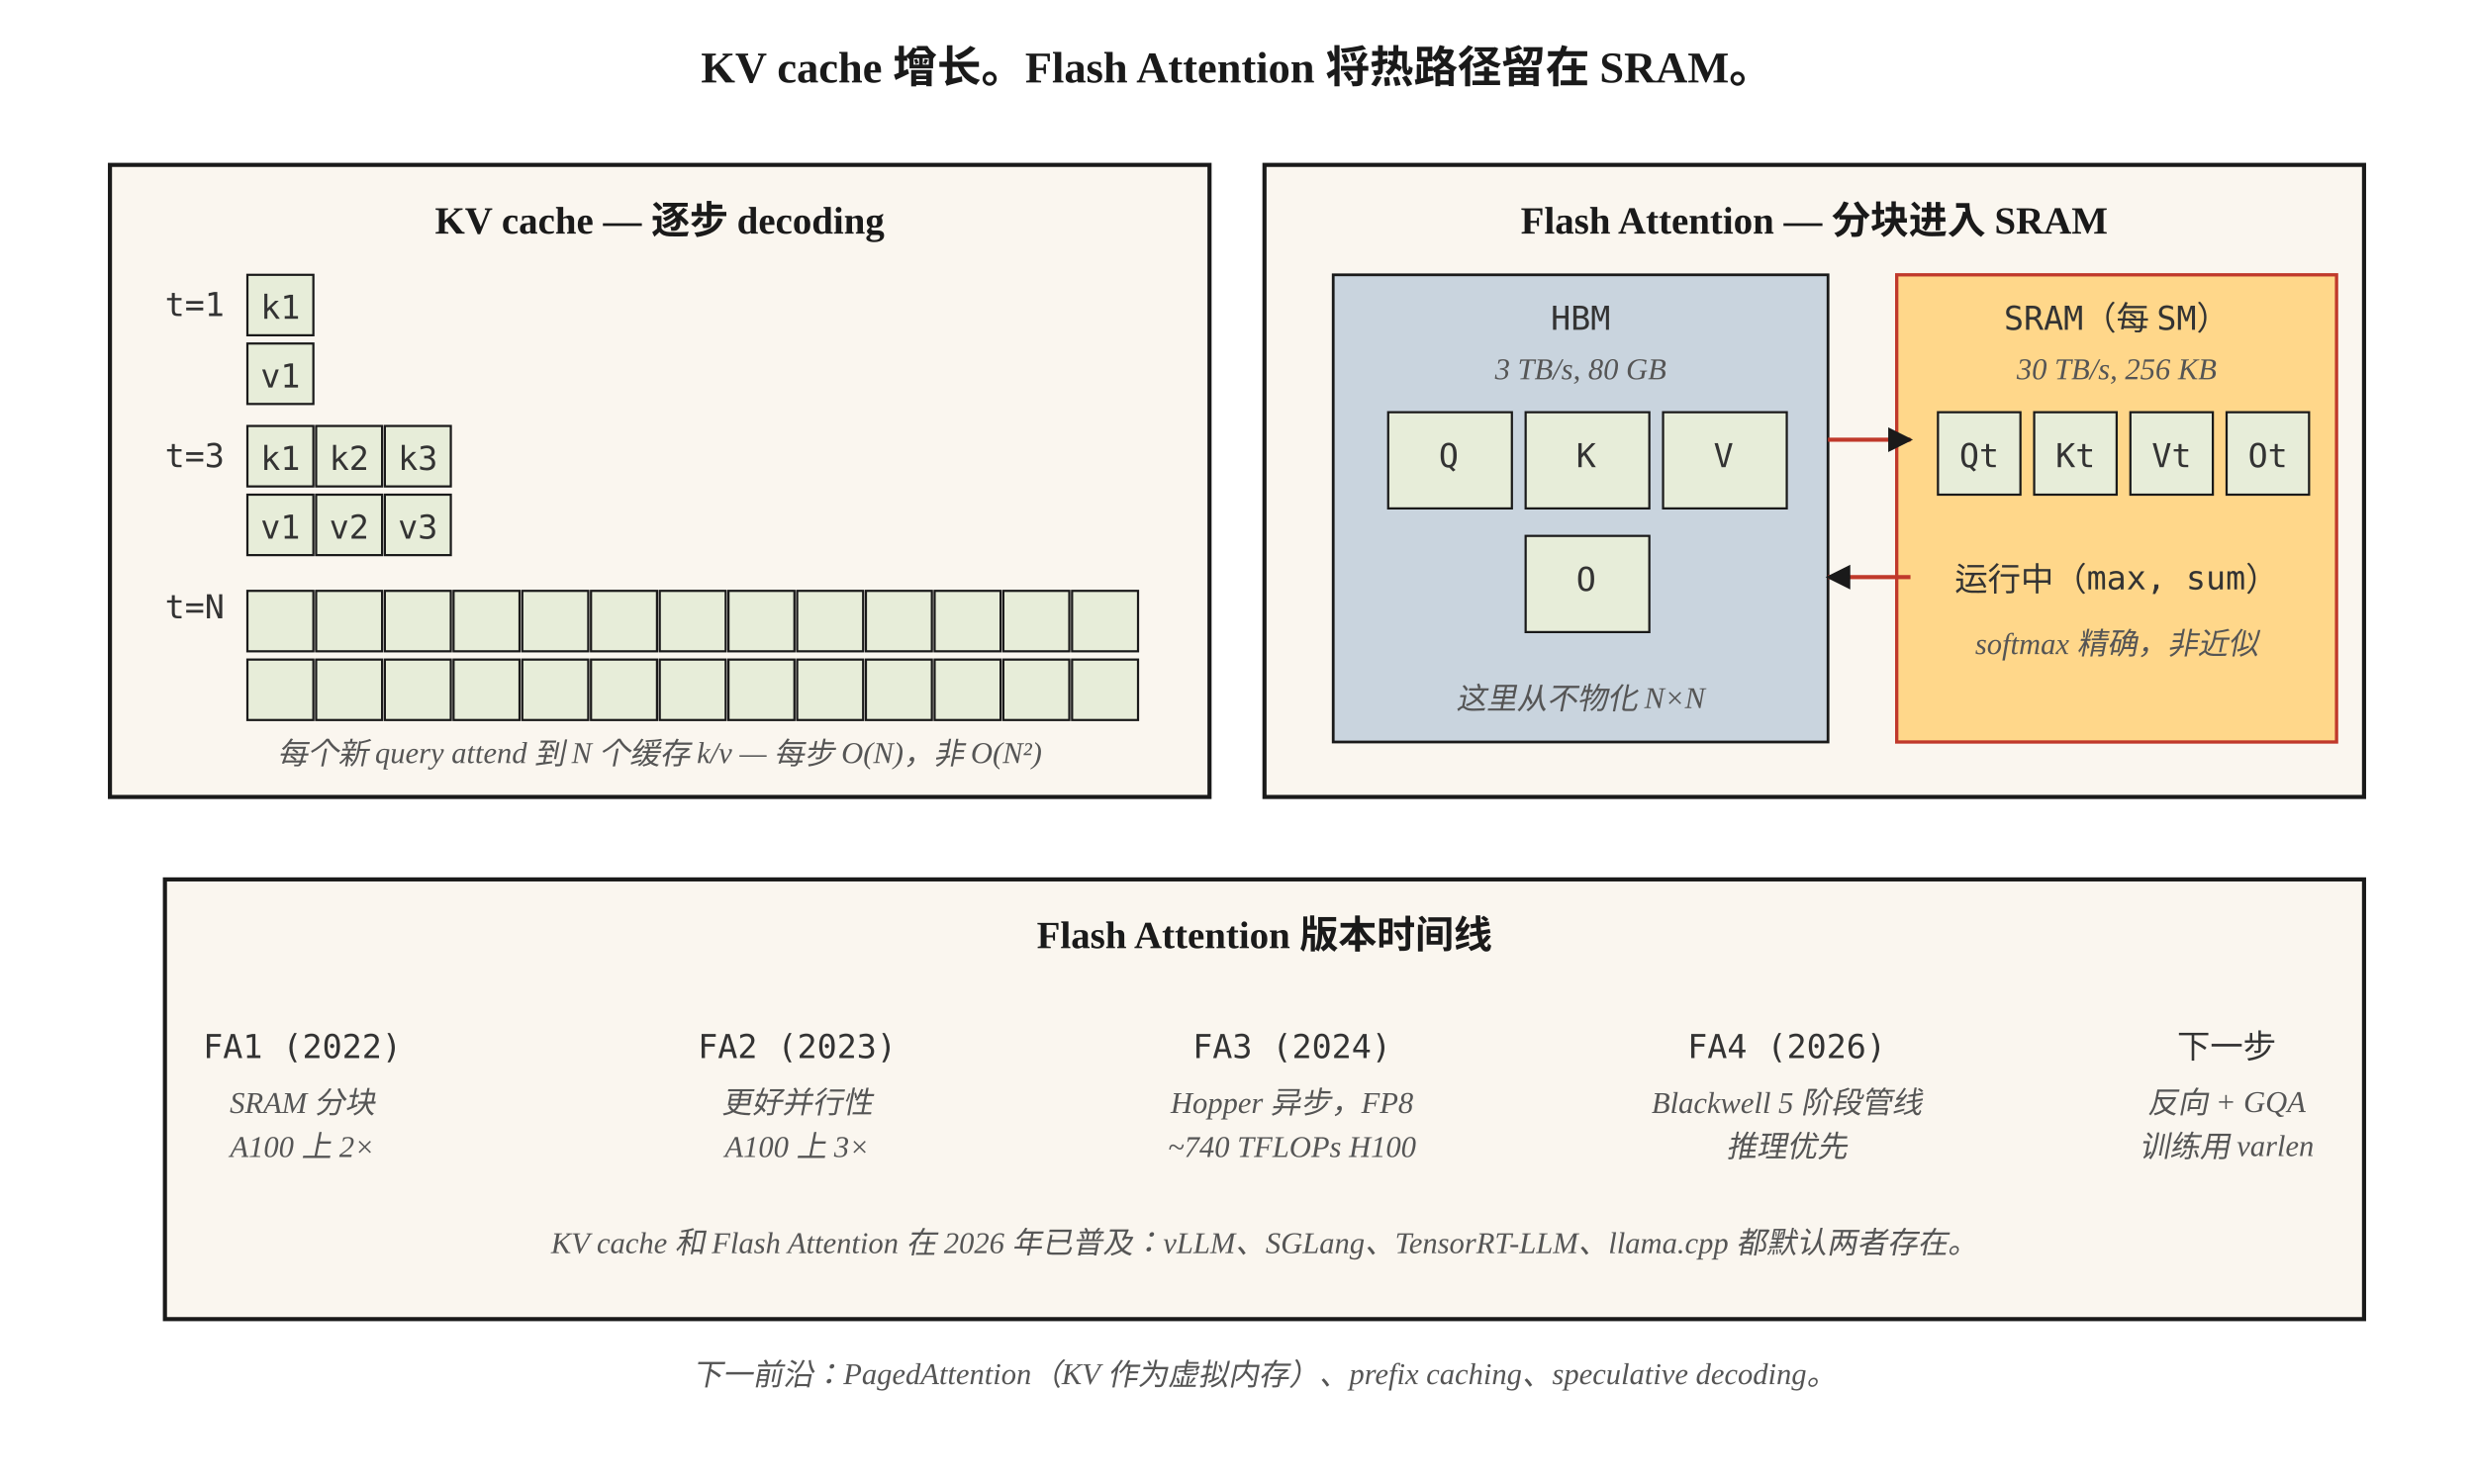
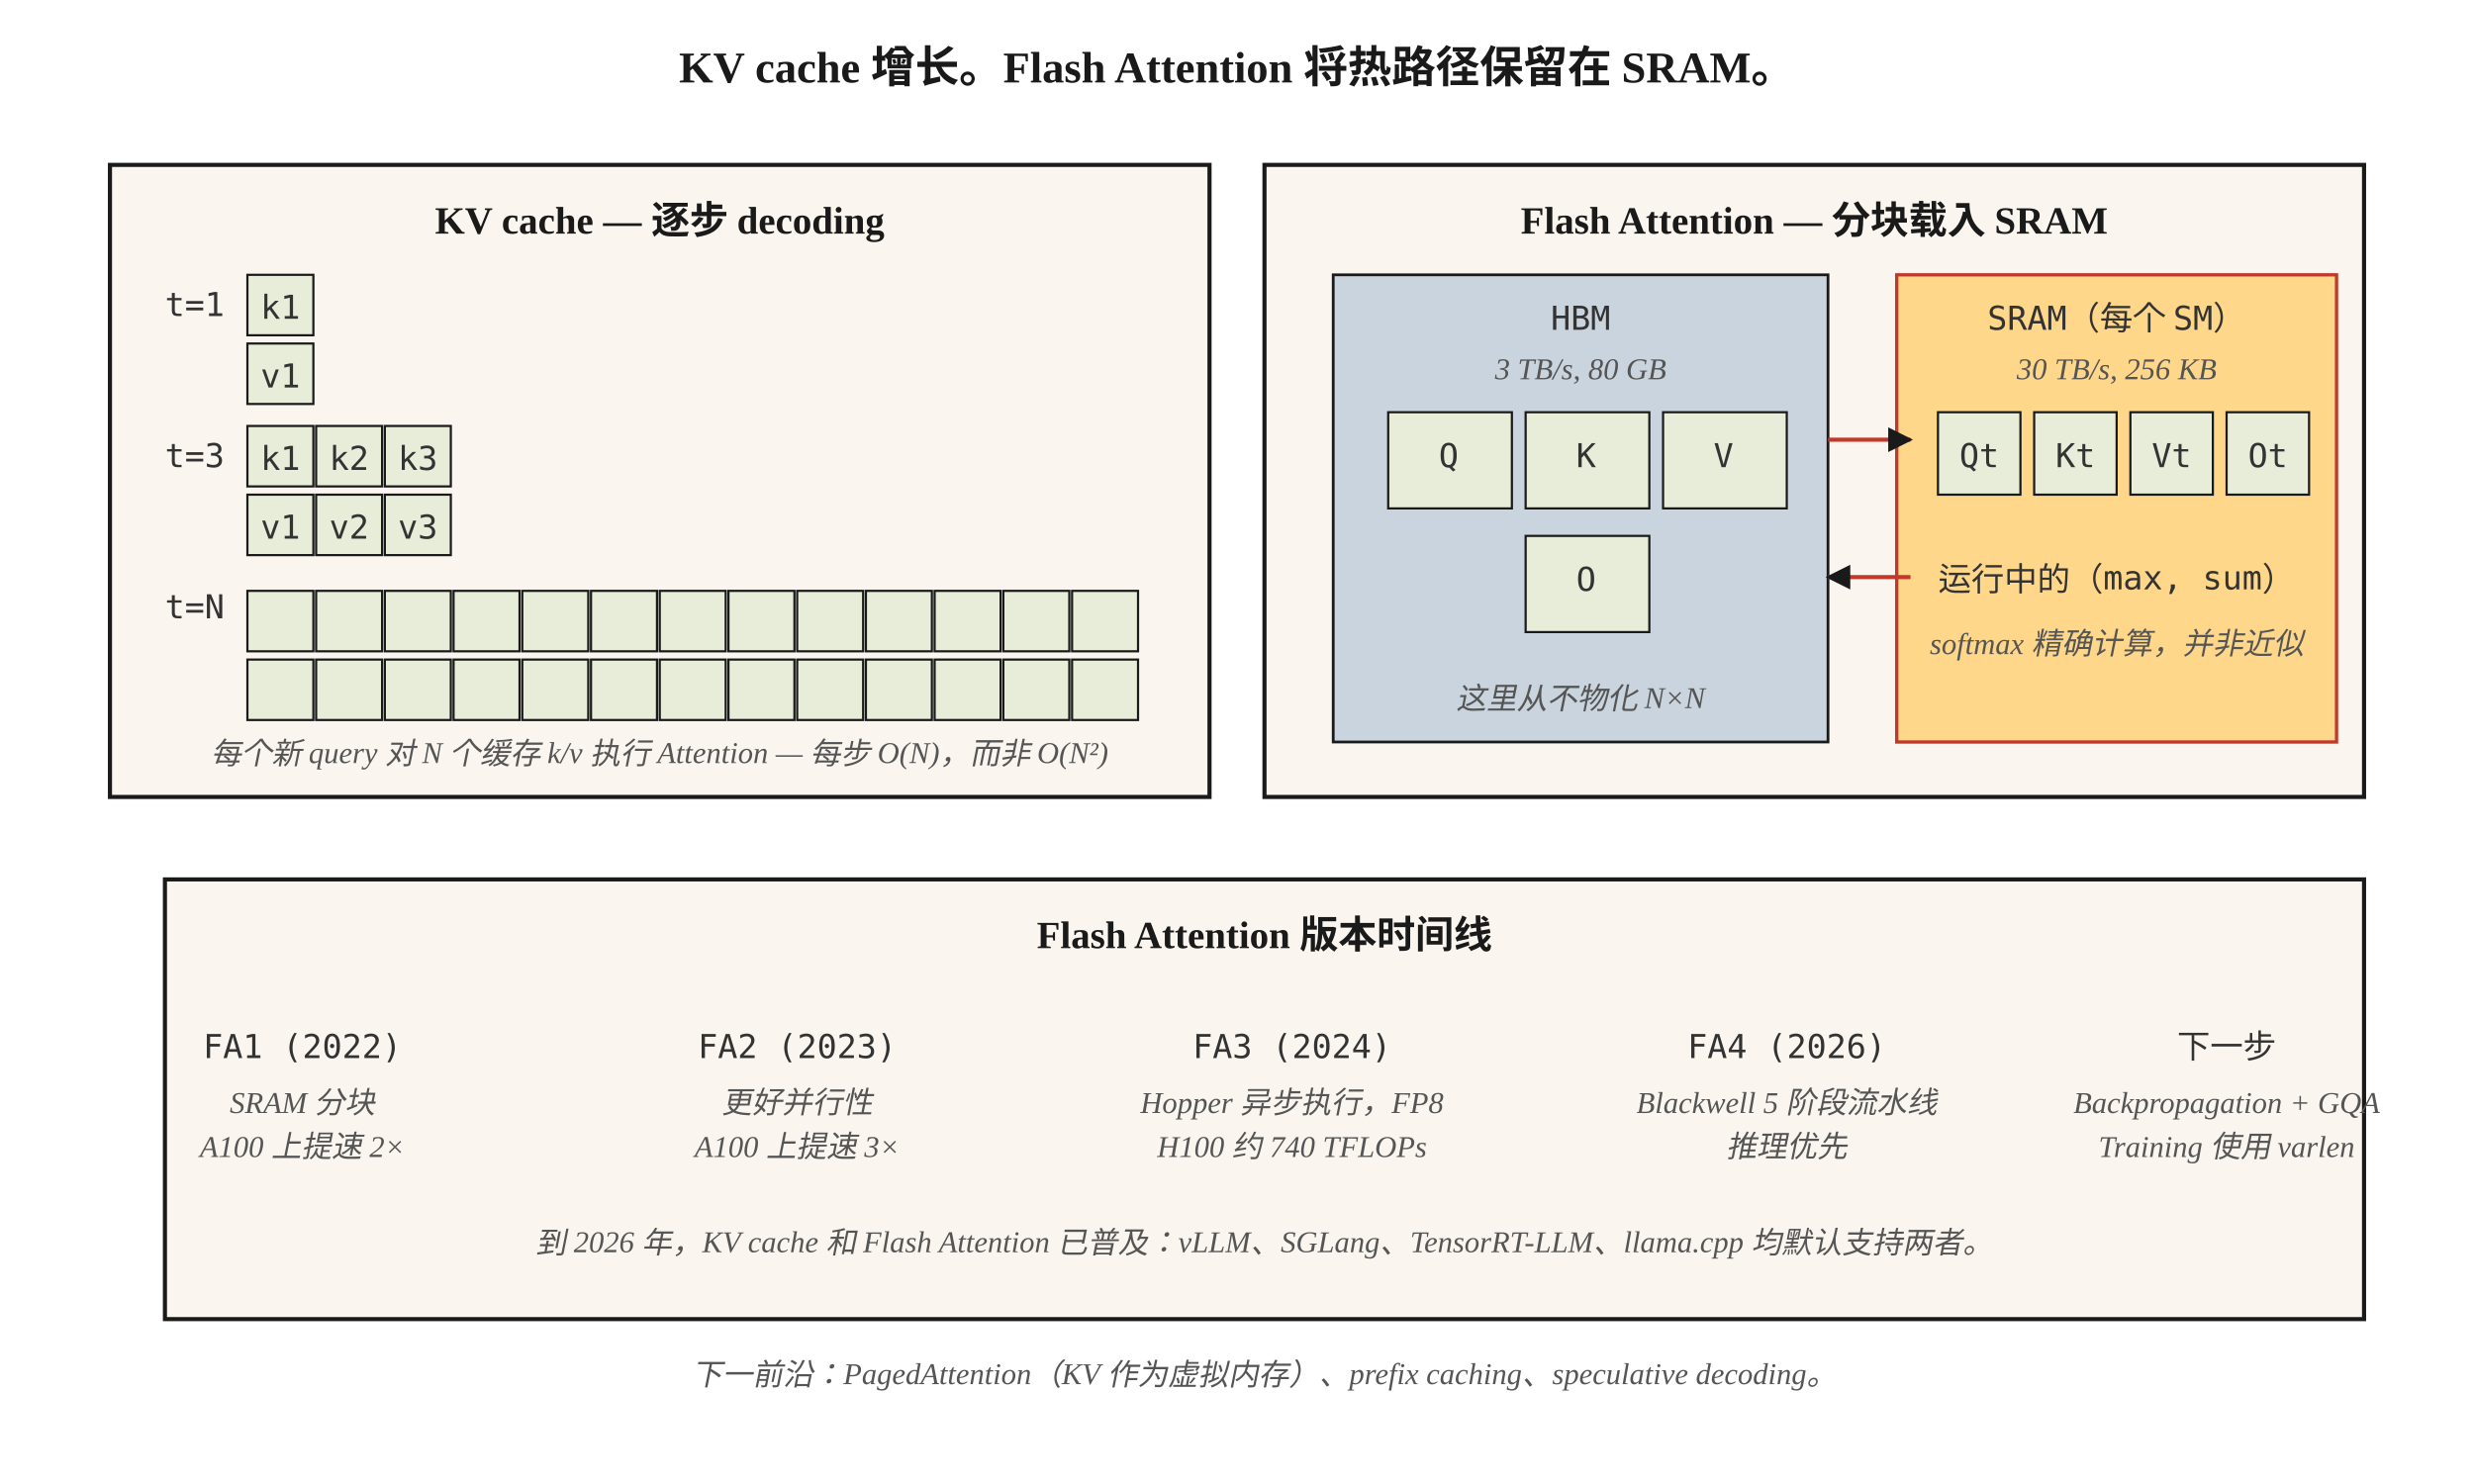
<svg xmlns="http://www.w3.org/2000/svg" viewBox="0 0 900 540" font-family="Georgia, 'Times New Roman', serif">
  <defs>
    <marker id="arrow" viewBox="0 0 10 10" refX="9" refY="5" markerWidth="6" markerHeight="6" orient="auto">
      <path d="M0,0 L10,5 L0,10 z" fill="#1a1a1a" />
    </marker>
    <style>
      .box { fill: #faf6ef; stroke: #1a1a1a; stroke-width: 1.5; }
      .hot { fill: #fff1d6; stroke: #c0392b; stroke-width: 1.5; }
      .hbm { fill: #c9d4de; stroke: #1a1a1a; stroke-width: 1; }
      .sram { fill: #ffd78a; stroke: #c0392b; stroke-width: 1.2; }
      .kv { fill: #e7edd9; stroke: #1a1a1a; stroke-width: 0.8; }
      .label { font-size: 14px; font-weight: 600; fill: #1a1a1a; }
      .content { font-size: 12px; fill: #333; font-family: 'Menlo', monospace; }
      .caption { font-size: 11px; fill: #555; font-style: italic; }
      .title { font-size: 16px; font-weight: 700; fill: #1a1a1a; }
    </style>
  </defs>
-   <text x="450" y="30" text-anchor="middle" class="title">KV cache 增长。Flash Attention 将热路径留在 SRAM。</text>
+   <text x="450" y="30" text-anchor="middle" class="title">KV cache 增长。Flash Attention 将热路径保留在 SRAM。</text>
  <rect x="40" y="60" width="400" height="230" class="box" />
  <text x="240" y="85" text-anchor="middle" class="label">KV cache — 逐步 decoding</text>
  <text x="60" y="115" class="content">t=1</text>
  <rect x="90" y="100" width="24" height="22" class="kv" />
  <text x="102" y="116" text-anchor="middle" class="content">k1</text>
  <rect x="90" y="125" width="24" height="22" class="kv" />
  <text x="102" y="141" text-anchor="middle" class="content">v1</text>
  <text x="60" y="170" class="content">t=3</text>
  <rect x="90" y="155" width="24" height="22" class="kv" />
  <text x="102" y="171" text-anchor="middle" class="content">k1</text>
  <rect x="115" y="155" width="24" height="22" class="kv" />
  <text x="127" y="171" text-anchor="middle" class="content">k2</text>
  <rect x="140" y="155" width="24" height="22" class="kv" />
  <text x="152" y="171" text-anchor="middle" class="content">k3</text>
  <rect x="90" y="180" width="24" height="22" class="kv" />
  <text x="102" y="196" text-anchor="middle" class="content">v1</text>
  <rect x="115" y="180" width="24" height="22" class="kv" />
  <text x="127" y="196" text-anchor="middle" class="content">v2</text>
  <rect x="140" y="180" width="24" height="22" class="kv" />
  <text x="152" y="196" text-anchor="middle" class="content">v3</text>
  <text x="60" y="225" class="content">t=N</text>
  <rect x="90" y="215" width="24" height="22" class="kv" />
  <rect x="115" y="215" width="24" height="22" class="kv" />
  <rect x="140" y="215" width="24" height="22" class="kv" />
  <rect x="165" y="215" width="24" height="22" class="kv" />
  <rect x="190" y="215" width="24" height="22" class="kv" />
  <rect x="215" y="215" width="24" height="22" class="kv" />
  <rect x="240" y="215" width="24" height="22" class="kv" />
  <rect x="265" y="215" width="24" height="22" class="kv" />
  <rect x="290" y="215" width="24" height="22" class="kv" />
  <rect x="315" y="215" width="24" height="22" class="kv" />
  <rect x="340" y="215" width="24" height="22" class="kv" />
  <rect x="365" y="215" width="24" height="22" class="kv" />
  <rect x="390" y="215" width="24" height="22" class="kv" />
  <rect x="90" y="240" width="24" height="22" class="kv" />
  <rect x="115" y="240" width="24" height="22" class="kv" />
  <rect x="140" y="240" width="24" height="22" class="kv" />
  <rect x="165" y="240" width="24" height="22" class="kv" />
  <rect x="190" y="240" width="24" height="22" class="kv" />
  <rect x="215" y="240" width="24" height="22" class="kv" />
  <rect x="240" y="240" width="24" height="22" class="kv" />
  <rect x="265" y="240" width="24" height="22" class="kv" />
  <rect x="290" y="240" width="24" height="22" class="kv" />
  <rect x="315" y="240" width="24" height="22" class="kv" />
  <rect x="340" y="240" width="24" height="22" class="kv" />
  <rect x="365" y="240" width="24" height="22" class="kv" />
  <rect x="390" y="240" width="24" height="22" class="kv" />
-   <text x="240" y="278" text-anchor="middle" class="caption">每个新 query attend 到 N 个缓存 k/v — 每步 O(N)，非 O(N²)</text>
+   <text x="240" y="278" text-anchor="middle" class="caption">每个新 query 对 N 个缓存 k/v 执行 Attention — 每步 O(N)，而非 O(N²)</text>
  <rect x="460" y="60" width="400" height="230" class="box" />
-   <text x="660" y="85" text-anchor="middle" class="label">Flash Attention — 分块进入 SRAM</text>
+   <text x="660" y="85" text-anchor="middle" class="label">Flash Attention — 分块载入 SRAM</text>
  <rect x="485" y="100" width="180" height="170" class="hbm" />
  <text x="575" y="120" text-anchor="middle" class="content">HBM</text>
  <text x="575" y="138" text-anchor="middle" class="caption">3 TB/s, 80 GB</text>
  <rect x="505" y="150" width="45" height="35" class="kv" />
  <text x="527" y="170" text-anchor="middle" class="content">Q</text>
  <rect x="555" y="150" width="45" height="35" class="kv" />
  <text x="577" y="170" text-anchor="middle" class="content">K</text>
  <rect x="605" y="150" width="45" height="35" class="kv" />
  <text x="627" y="170" text-anchor="middle" class="content">V</text>
  <rect x="555" y="195" width="45" height="35" class="kv" />
  <text x="577" y="215" text-anchor="middle" class="content">O</text>
  <text x="575" y="258" text-anchor="middle" class="caption">这里从不物化 N×N</text>
  <rect x="690" y="100" width="160" height="170" class="sram" />
-   <text x="770" y="120" text-anchor="middle" class="content">SRAM（每 SM）</text>
+   <text x="770" y="120" text-anchor="middle" class="content">SRAM（每个 SM）</text>
  <text x="770" y="138" text-anchor="middle" class="caption">30 TB/s, 256 KB</text>
  <rect x="705" y="150" width="30" height="30" class="kv" />
  <text x="720" y="170" text-anchor="middle" class="content">Qt</text>
  <rect x="740" y="150" width="30" height="30" class="kv" />
  <text x="755" y="170" text-anchor="middle" class="content">Kt</text>
  <rect x="775" y="150" width="30" height="30" class="kv" />
  <text x="790" y="170" text-anchor="middle" class="content">Vt</text>
  <rect x="810" y="150" width="30" height="30" class="kv" />
  <text x="825" y="170" text-anchor="middle" class="content">Ot</text>
-   <text x="770" y="215" text-anchor="middle" class="content">运行中（max, sum）</text>
-   <text x="770" y="238" text-anchor="middle" class="caption">softmax 精确，非近似</text>
+   <text x="770" y="215" text-anchor="middle" class="content">运行中的（max, sum）</text>
+   <text x="770" y="238" text-anchor="middle" class="caption">softmax 精确计算，并非近似</text>
  <line x1="665" y1="160" x2="695" y2="160" stroke="#c0392b" stroke-width="1.5" marker-end="url(#arrow)" />
  <line x1="695" y1="210" x2="665" y2="210" stroke="#c0392b" stroke-width="1.5" marker-end="url(#arrow)" />
  <rect x="60" y="320" width="800" height="160" class="box" />
  <text x="460" y="345" text-anchor="middle" class="label">Flash Attention 版本时间线</text>
  <text x="110" y="385" text-anchor="middle" class="content">FA1 (2022)</text>
  <text x="110" y="405" text-anchor="middle" class="caption">SRAM 分块</text>
-   <text x="110" y="421" text-anchor="middle" class="caption">A100 上 2×</text>
+   <text x="110" y="421" text-anchor="middle" class="caption">A100 上提速 2×</text>
  <text x="290" y="385" text-anchor="middle" class="content">FA2 (2023)</text>
  <text x="290" y="405" text-anchor="middle" class="caption">更好并行性</text>
-   <text x="290" y="421" text-anchor="middle" class="caption">A100 上 3×</text>
+   <text x="290" y="421" text-anchor="middle" class="caption">A100 上提速 3×</text>
  <text x="470" y="385" text-anchor="middle" class="content">FA3 (2024)</text>
-   <text x="470" y="405" text-anchor="middle" class="caption">Hopper 异步，FP8</text>
-   <text x="470" y="421" text-anchor="middle" class="caption">~740 TFLOPs H100</text>
+   <text x="470" y="405" text-anchor="middle" class="caption">Hopper 异步执行，FP8</text>
+   <text x="470" y="421" text-anchor="middle" class="caption">H100 约 740 TFLOPs</text>
  <text x="650" y="385" text-anchor="middle" class="content">FA4 (2026)</text>
-   <text x="650" y="405" text-anchor="middle" class="caption">Blackwell 5 阶段管线</text>
+   <text x="650" y="405" text-anchor="middle" class="caption">Blackwell 5 阶段流水线</text>
  <text x="650" y="421" text-anchor="middle" class="caption">推理优先</text>
  <text x="810" y="385" text-anchor="middle" class="content">下一步</text>
-   <text x="810" y="405" text-anchor="middle" class="caption">反向 + GQA</text>
-   <text x="810" y="421" text-anchor="middle" class="caption">训练用 varlen</text>
-   <text x="460" y="456" text-anchor="middle" class="caption">KV cache 和 Flash Attention 在 2026 年已普及：vLLM、SGLang、TensorRT-LLM、llama.cpp 都默认两者存在。</text>
+   <text x="810" y="405" text-anchor="middle" class="caption">Backpropagation + GQA</text>
+   <text x="810" y="421" text-anchor="middle" class="caption">Training 使用 varlen</text>
+   <text x="460" y="456" text-anchor="middle" class="caption">到 2026 年，KV cache 和 Flash Attention 已普及：vLLM、SGLang、TensorRT-LLM、llama.cpp 均默认支持两者。</text>
  <text x="460" y="504" text-anchor="middle" class="caption">下一前沿：PagedAttention（KV 作为虚拟内存）、prefix caching、speculative decoding。</text>
</svg>
